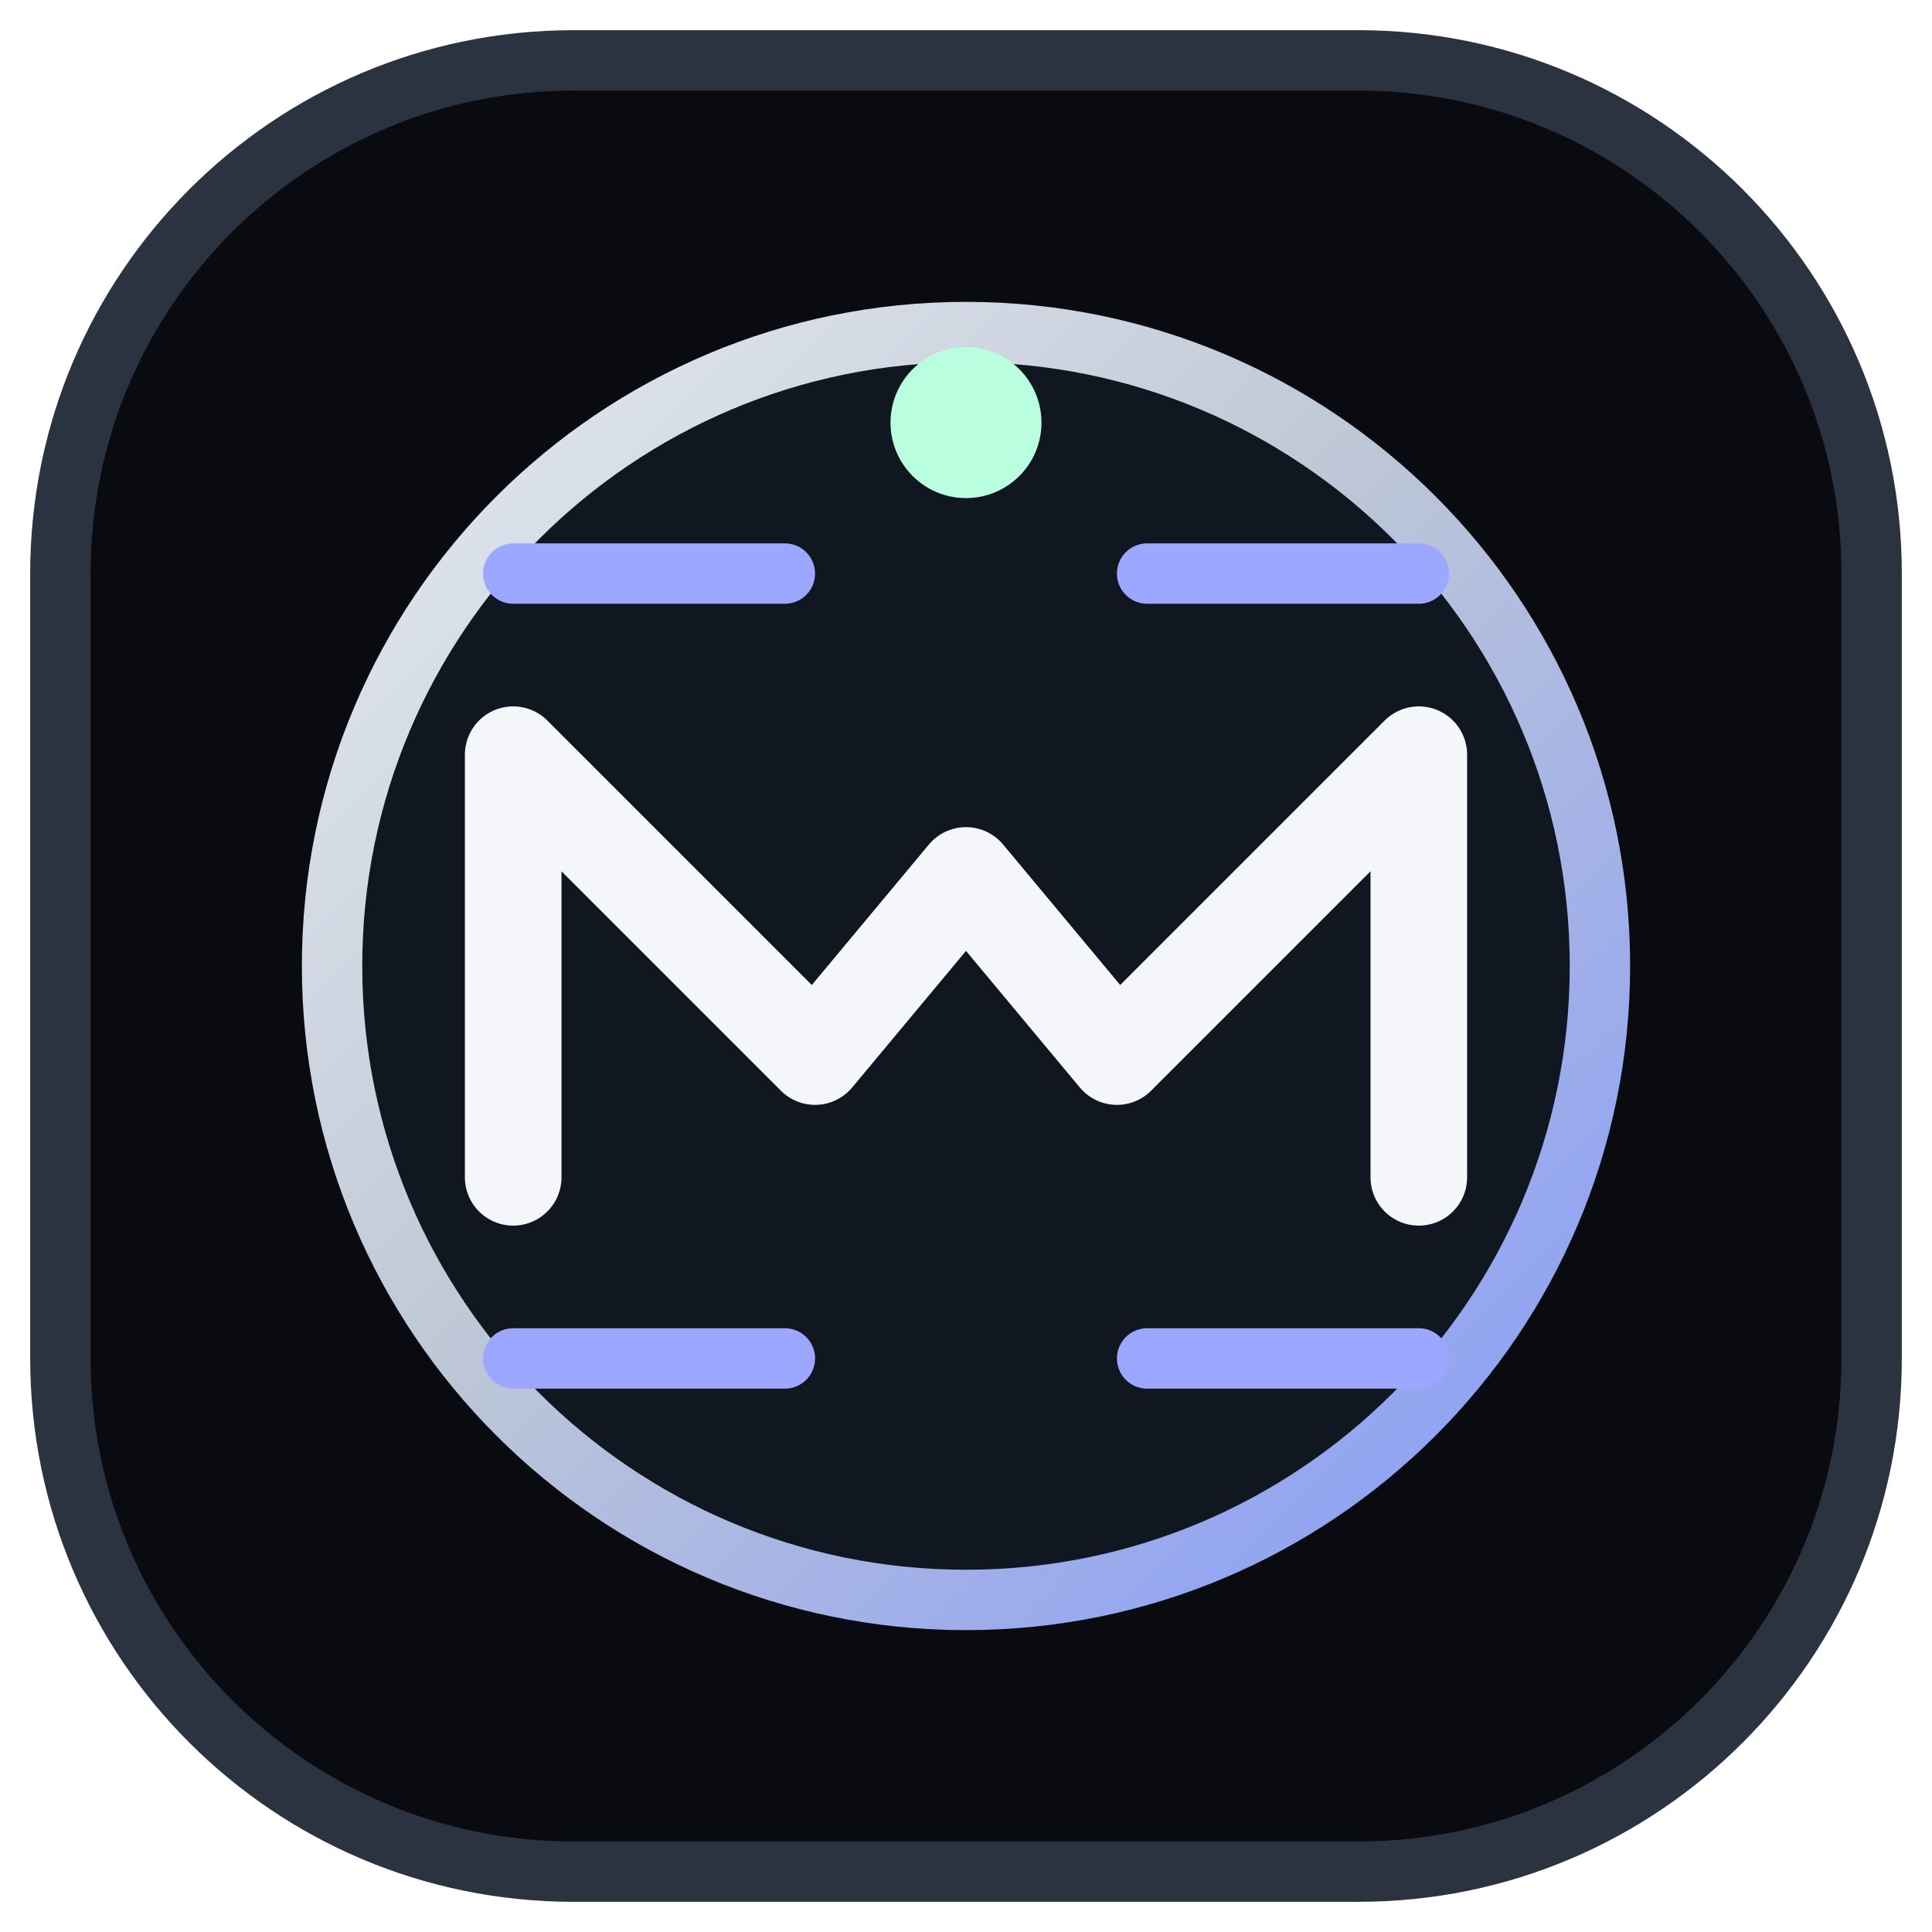
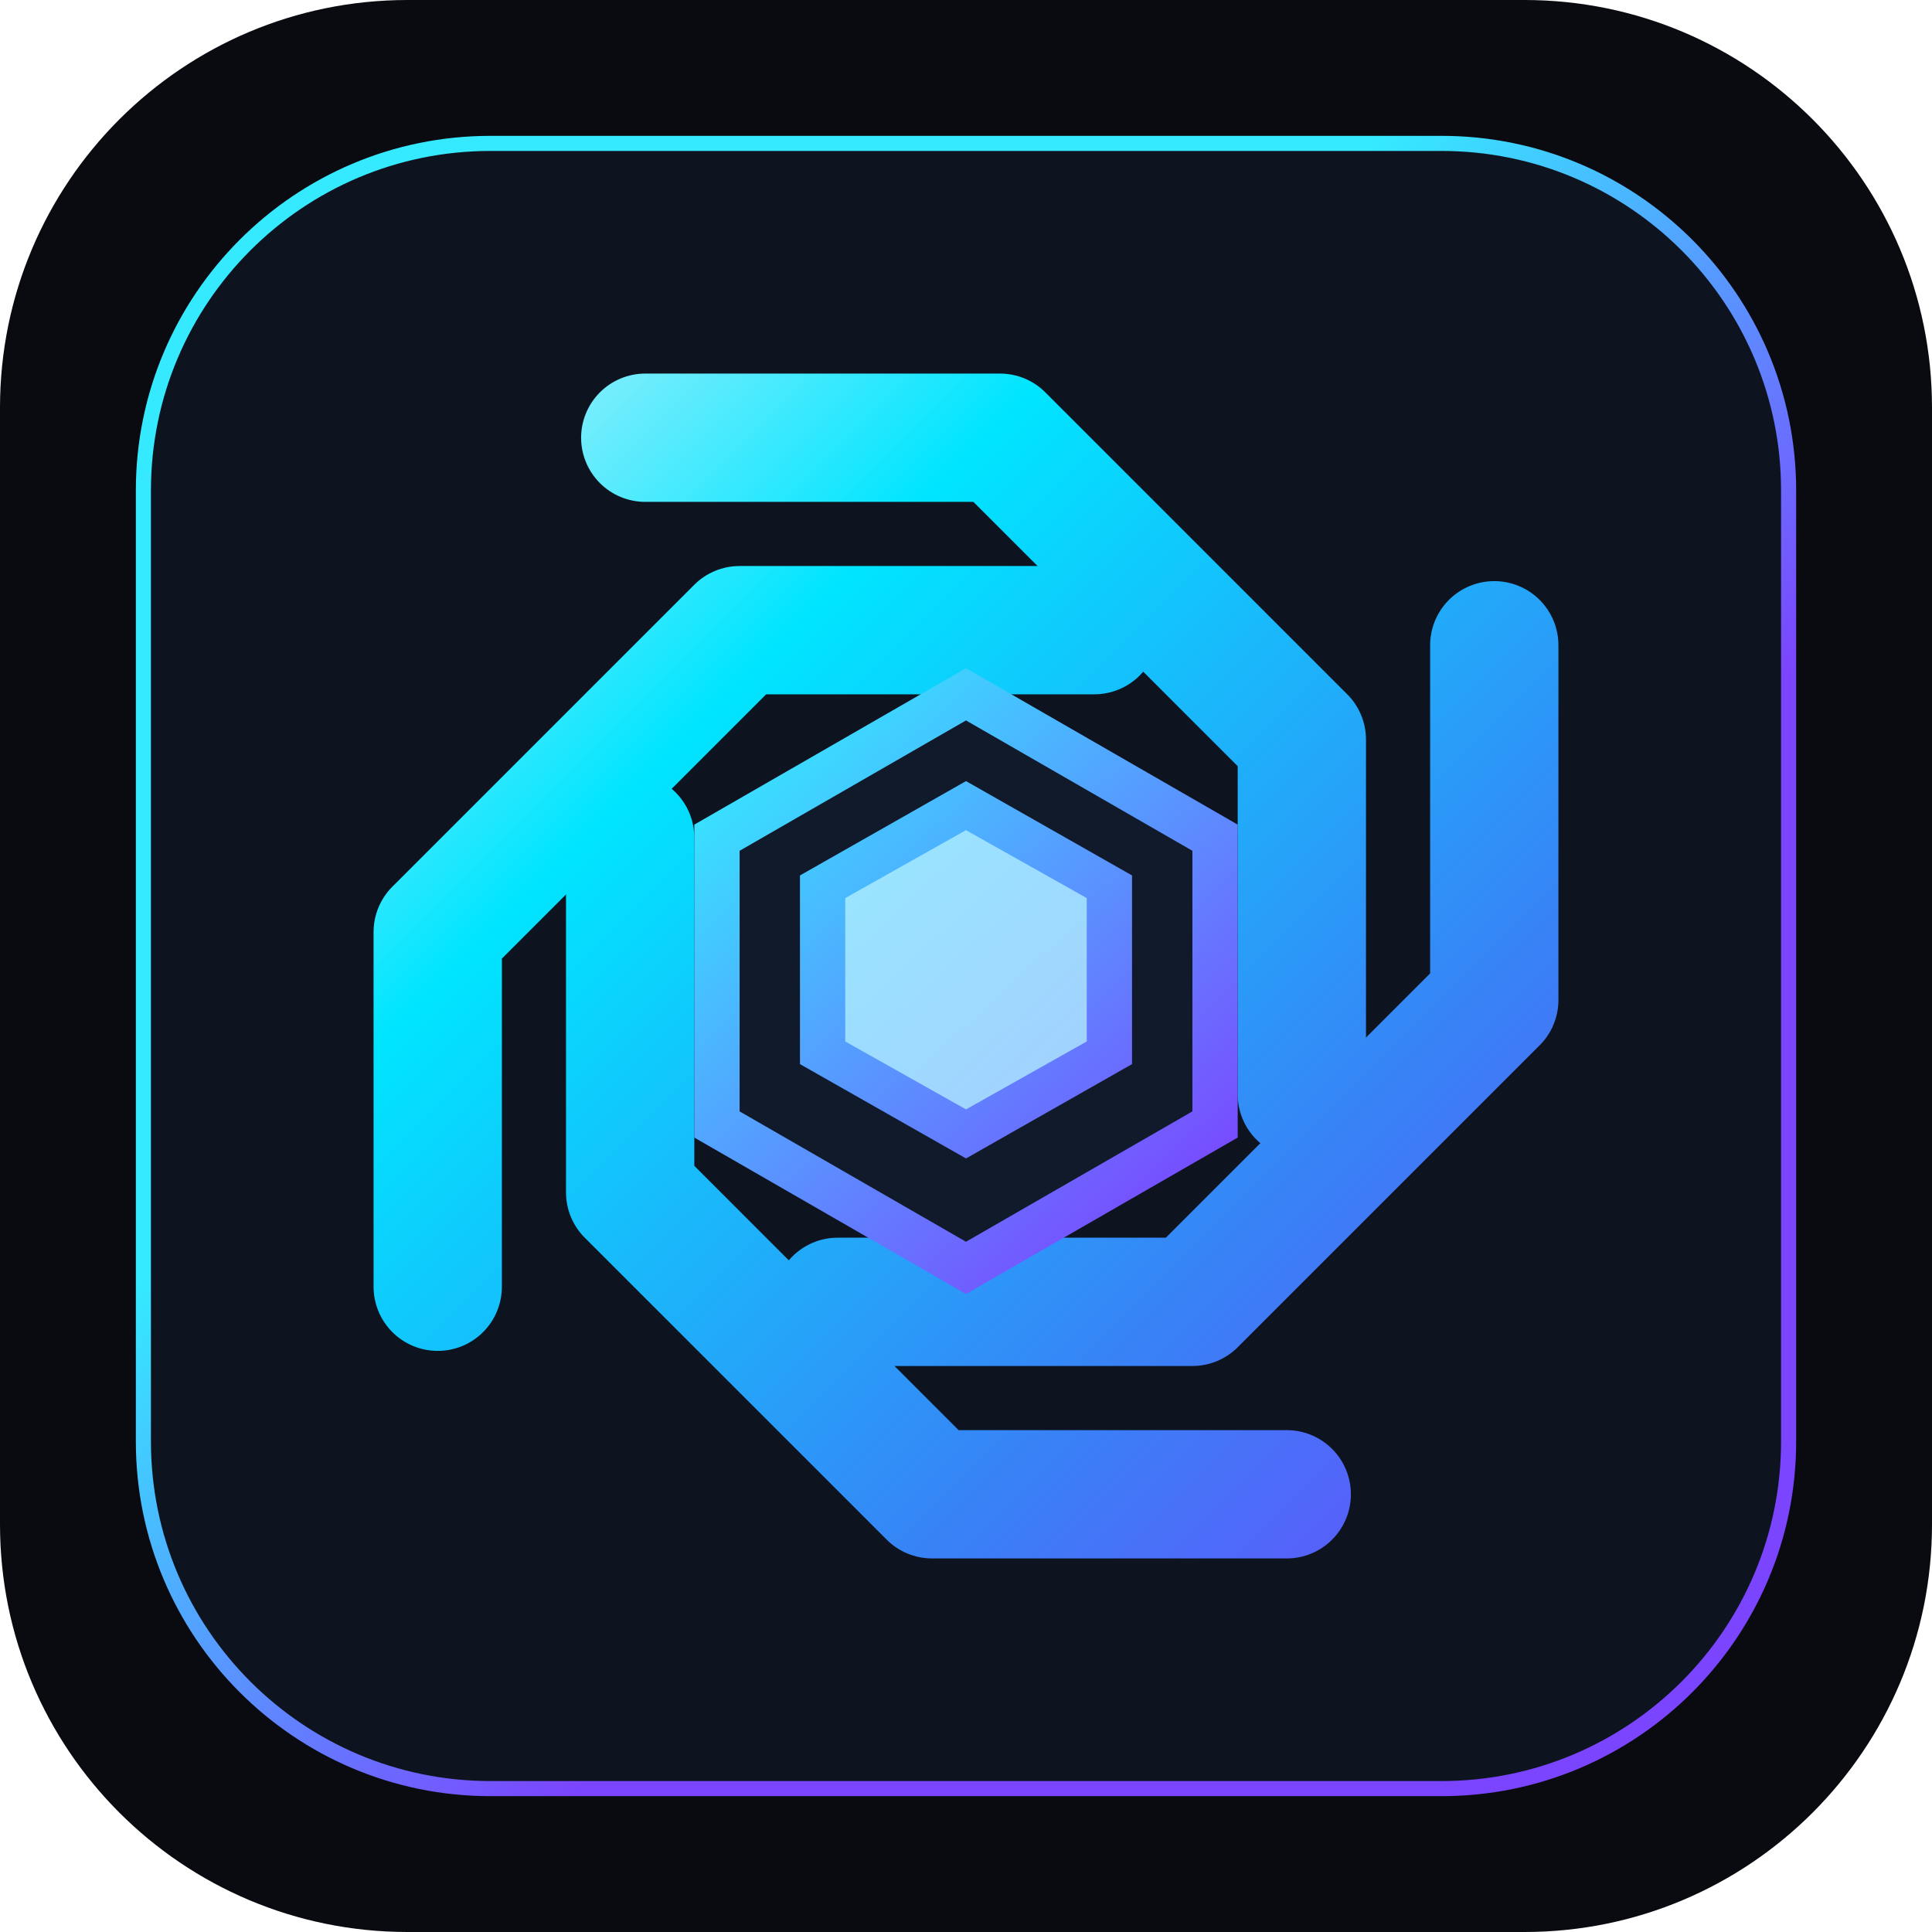
- <svg xmlns="http://www.w3.org/2000/svg" viewBox="0 0 64 64">
+ <svg xmlns="http://www.w3.org/2000/svg" viewBox="0 0 512 512">
  <defs>
-     <linearGradient id="g" x1="8" y1="8" x2="56" y2="56" gradientUnits="userSpaceOnUse">
-       <stop stop-color="#eef2f7" />
-       <stop offset=".45" stop-color="#bfc8d6" />
-       <stop offset="1" stop-color="#7c93ff" />
+     <linearGradient id="a" x1="70" y1="70" x2="440" y2="440" gradientUnits="userSpaceOnUse">
+       <stop stop-color="#F4F6FA" />
+       <stop offset=".32" stop-color="#00E5FF" />
+       <stop offset=".7" stop-color="#3882F6" />
+       <stop offset="1" stop-color="#783DFF" />
+     </linearGradient>
+     <linearGradient id="b" x1="200" y1="190" x2="320" y2="320" gradientUnits="userSpaceOnUse">
+       <stop stop-color="#35E9FF" />
+       <stop offset="1" stop-color="#7B45FF" />
    </linearGradient>
  </defs>
-   <rect x="2" y="2" width="60" height="60" rx="17" fill="#090b10" stroke="#2b3340" stroke-width="2" />
-   <circle cx="32" cy="32" r="21" fill="#111720" stroke="url(#g)" stroke-width="2" />
-   <path d="M17 39V25l10 10 5-6 5 6 10-10v14" fill="none" stroke="#f4f6fa" stroke-width="3.2" stroke-linecap="round" stroke-linejoin="round" />
-   <path d="M17 19h9M47 19h-9M17 45h9M47 45h-9" fill="none" stroke="#9ca8ff" stroke-width="2" stroke-linecap="round" />
-   <circle cx="32" cy="14" r="2.5" fill="#b9ffdf" />
+   <rect width="512" height="512" rx="108" fill="#090B10" />
+   <rect x="38" y="38" width="436" height="436" rx="92" fill="#0D1420" stroke="url(#b)" stroke-width="4" />
+   <g fill="none" stroke="url(#a)" stroke-width="34" stroke-linecap="round" stroke-linejoin="round">
+     <path d="M171 116H265L345 196V290" />
+     <path d="M396 171V265L316 345H222" />
+     <path d="M341 396H247L167 316V222" />
+     <path d="M116 341V247L196 167H290" />
+   </g>
+   <path d="M256 184L322 222V298L256 336L190 298V222Z" fill="#111A2A" stroke="url(#b)" stroke-width="12" />
+   <path d="M256 207L300 232V282L256 307L212 282V232Z" fill="url(#b)" />
+   <path d="M256 220L288 238V276L256 294L224 276V238Z" fill="#B9F5FF" opacity=".72" />
</svg>
